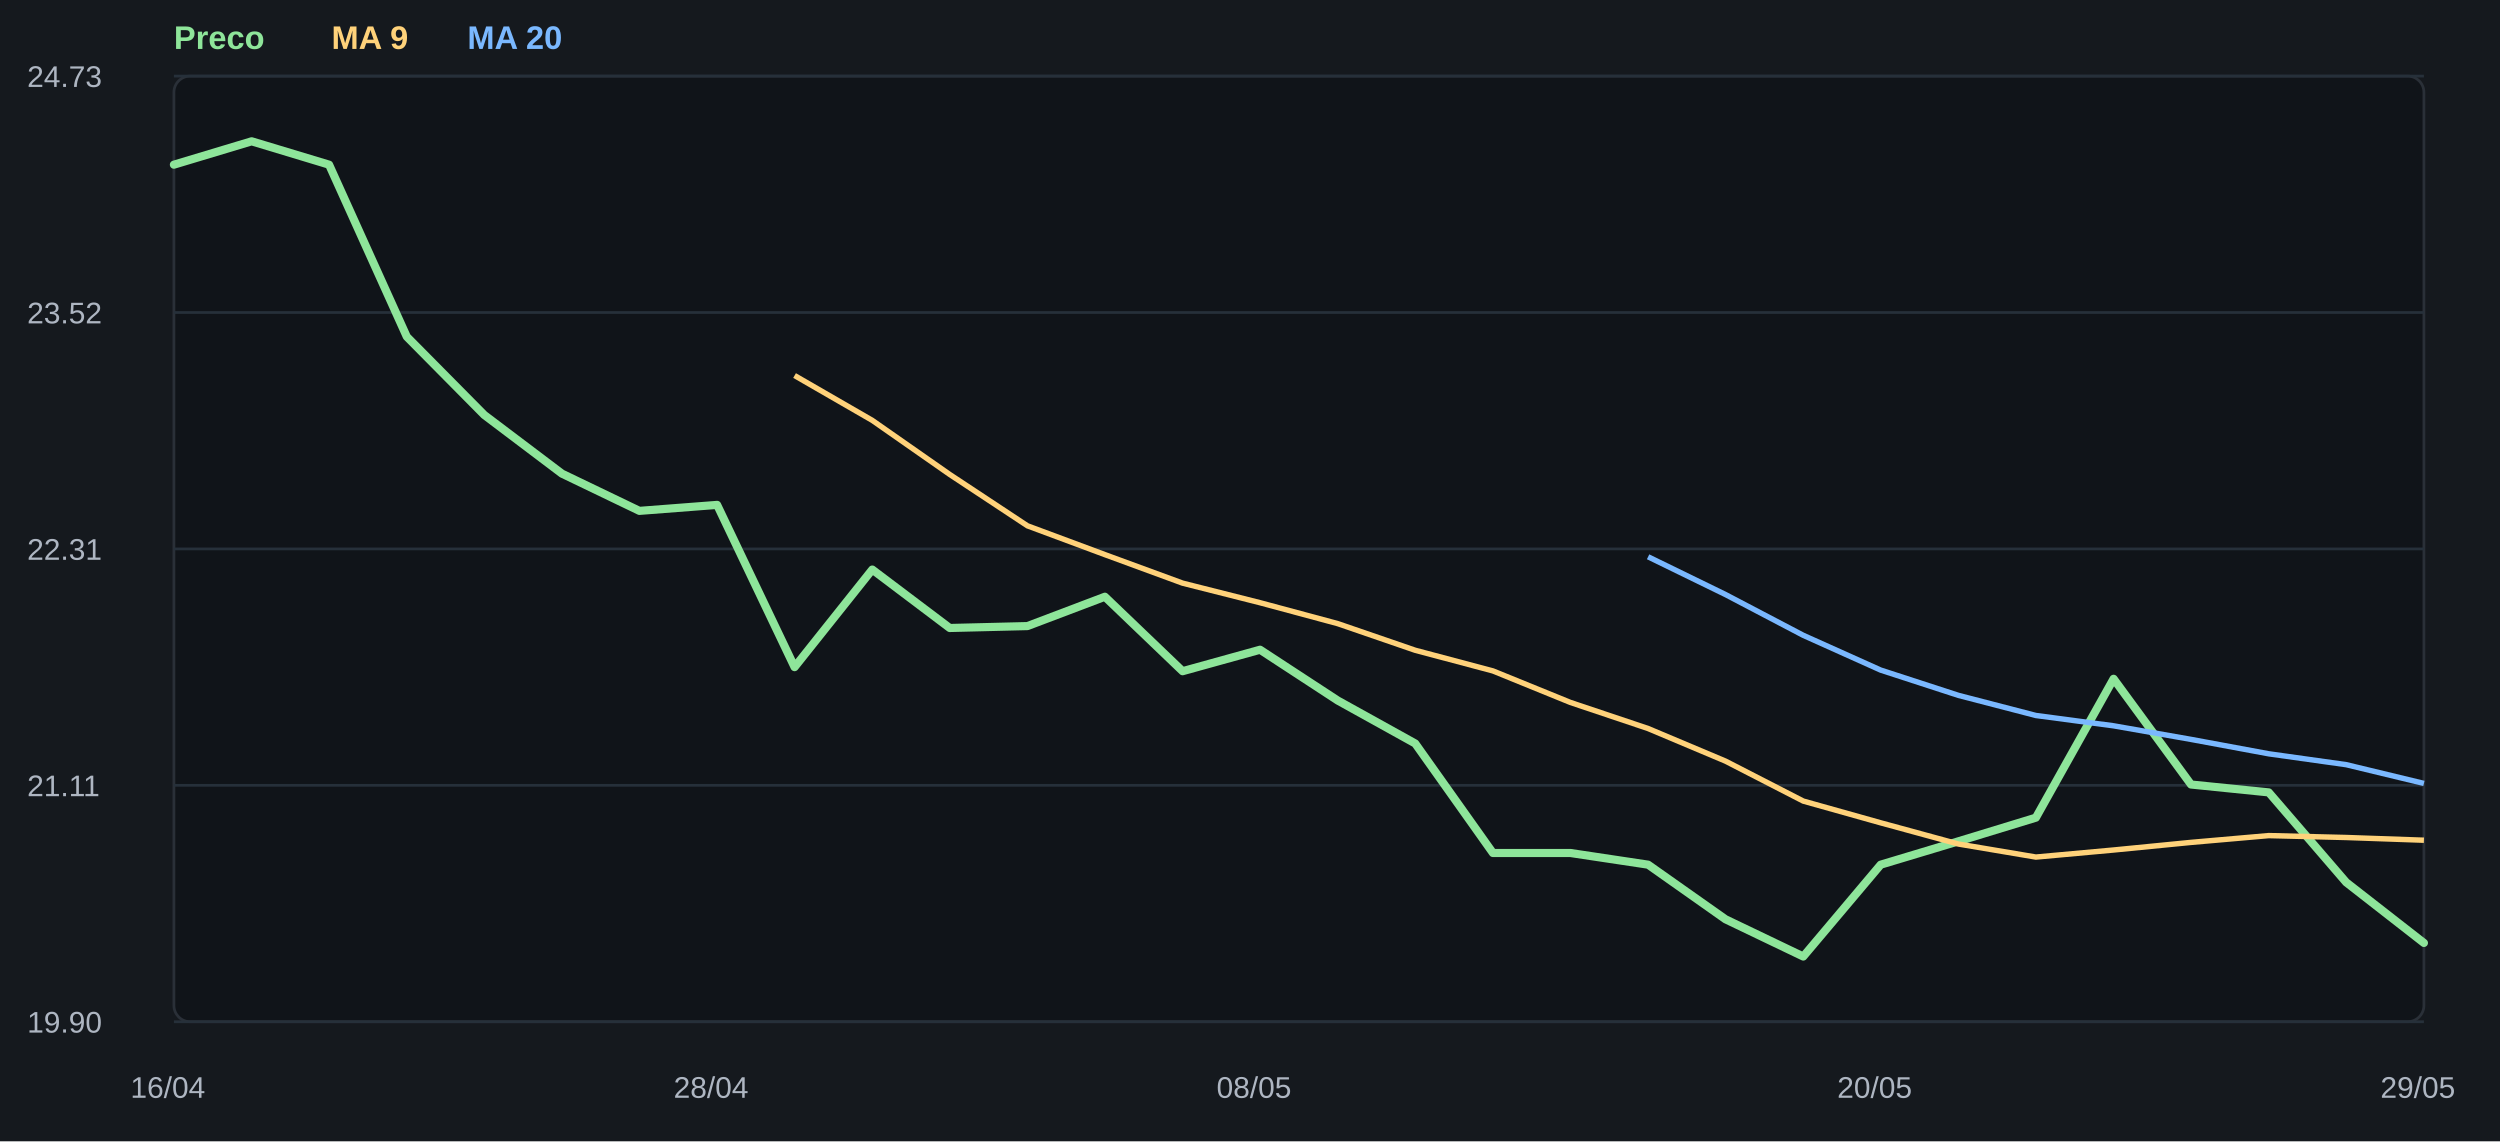
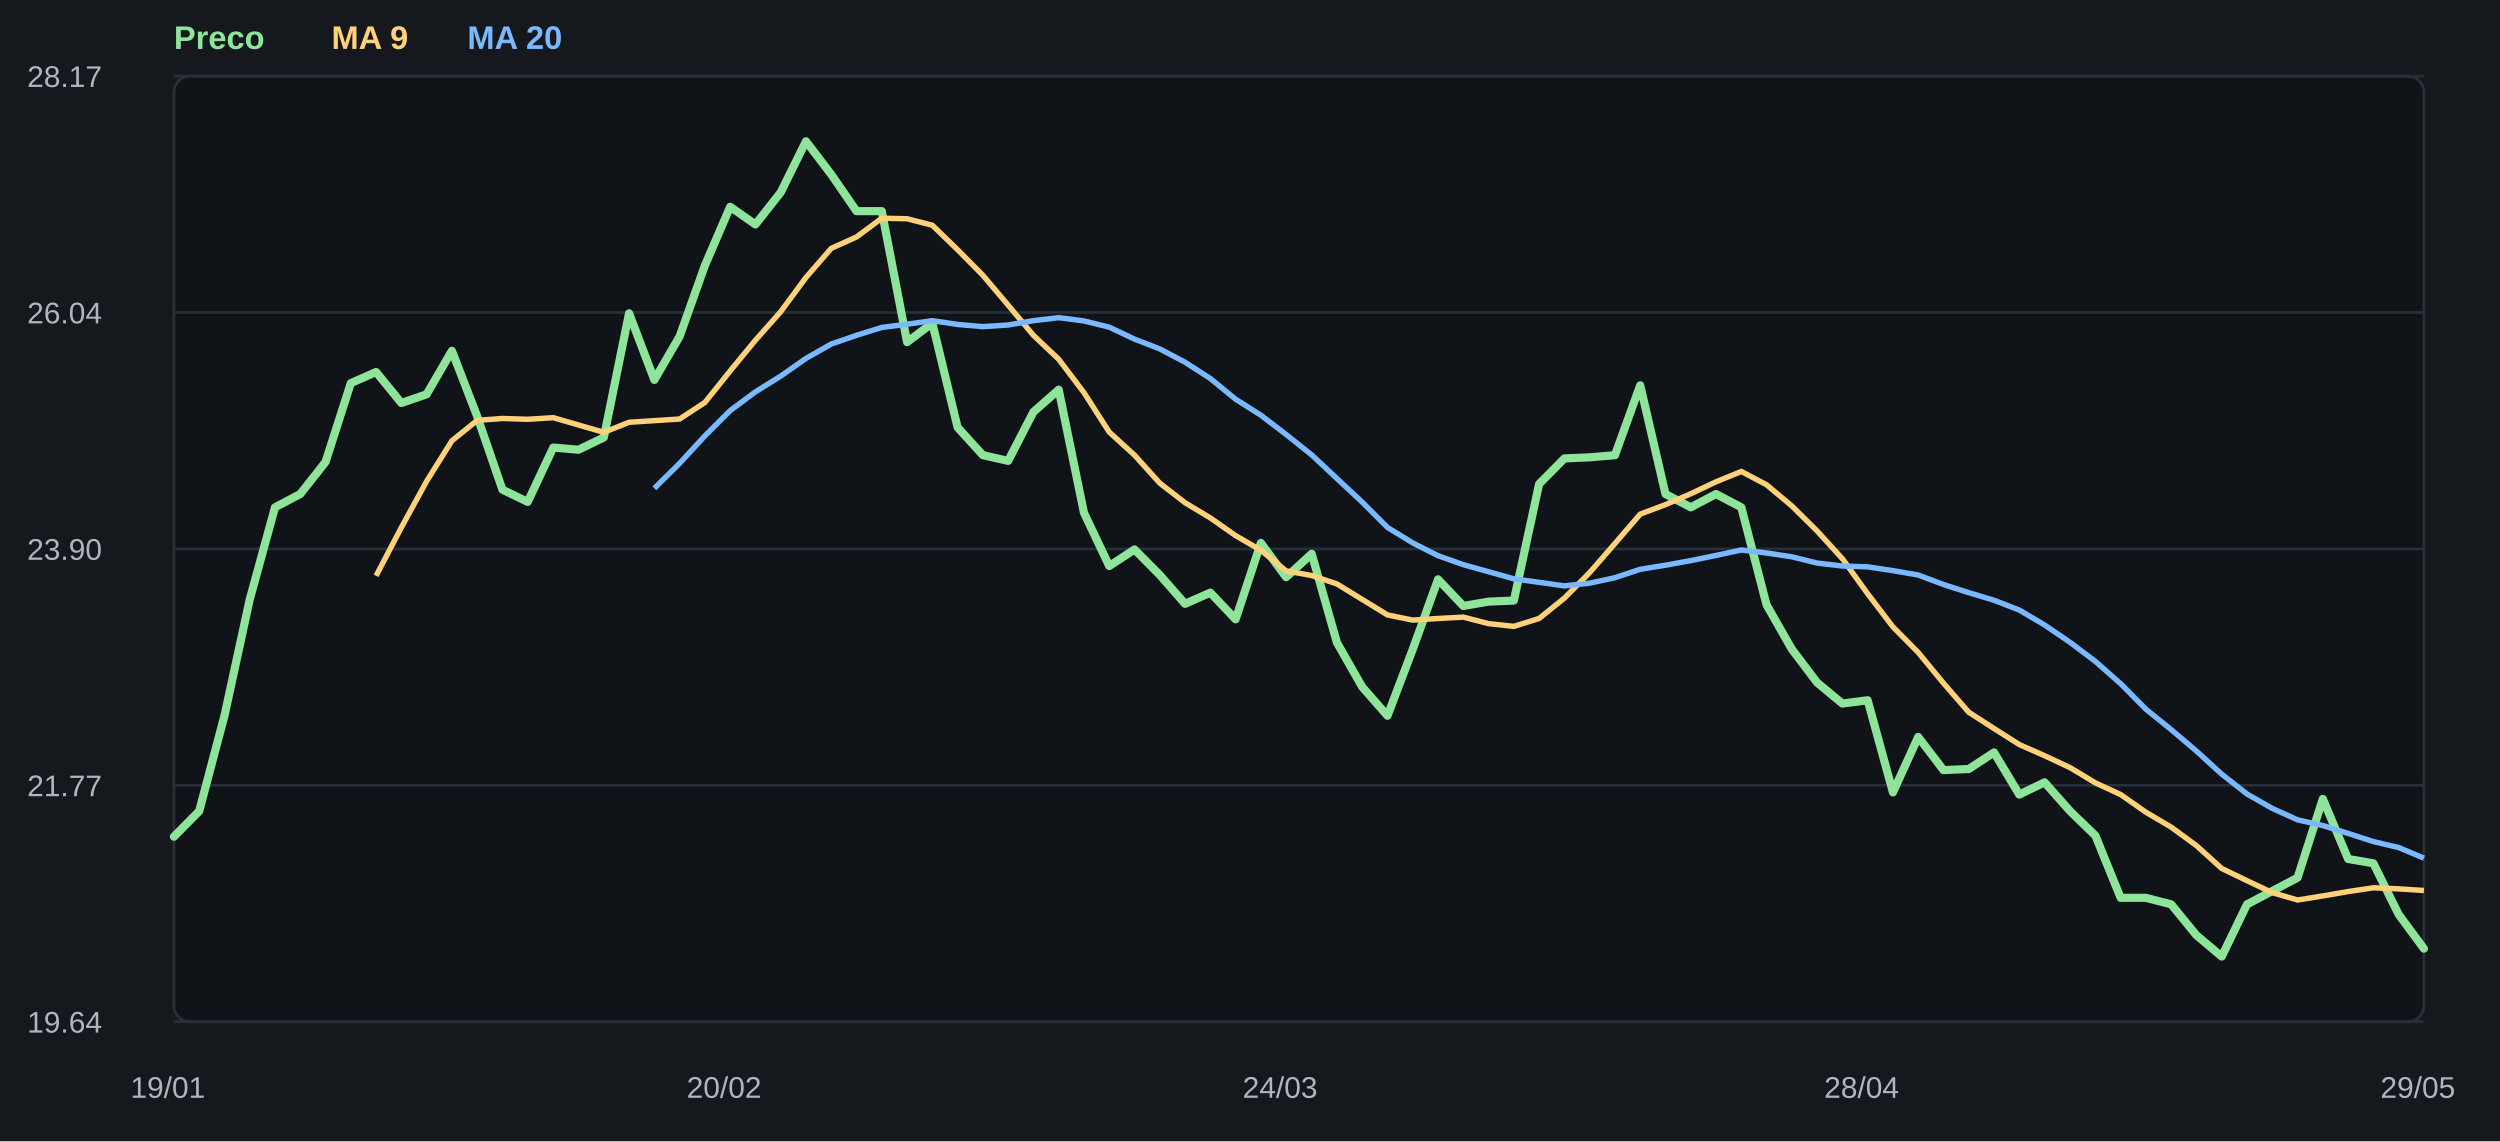
<svg xmlns="http://www.w3.org/2000/svg" width="920" height="420" viewBox="0 0 920 420">
  <rect width="100%" height="100%" fill="#15191E" />
  <rect x="64" y="28" width="828" height="348" rx="6" fill="#101419" stroke="#2A3038" />
  <text x="64" y="18" fill="#8EE59A" font-size="12" font-family="Arial" font-weight="700">Preco</text>
  <text x="122" y="18" fill="#FFD27A" font-size="12" font-family="Arial" font-weight="700">MA 9</text>
  <text x="172" y="18" fill="#7AB8FF" font-size="12" font-family="Arial" font-weight="700">MA 20</text>
  <line x1="64" y1="376.0" x2="892" y2="376.0" stroke="#26303A" stroke-width="1" />
-   <text x="10" y="380.0" fill="#AEB6C2" font-size="11" font-family="Arial">19.90</text>
+   <text x="10" y="380.0" fill="#AEB6C2" font-size="11" font-family="Arial">19.64</text>
  <line x1="64" y1="289.0" x2="892" y2="289.0" stroke="#26303A" stroke-width="1" />
-   <text x="10" y="293.0" fill="#AEB6C2" font-size="11" font-family="Arial">21.11</text>
+   <text x="10" y="293.0" fill="#AEB6C2" font-size="11" font-family="Arial">21.77</text>
  <line x1="64" y1="202.0" x2="892" y2="202.0" stroke="#26303A" stroke-width="1" />
-   <text x="10" y="206.0" fill="#AEB6C2" font-size="11" font-family="Arial">22.31</text>
+   <text x="10" y="206.0" fill="#AEB6C2" font-size="11" font-family="Arial">23.90</text>
  <line x1="64" y1="115.0" x2="892" y2="115.0" stroke="#26303A" stroke-width="1" />
-   <text x="10" y="119.0" fill="#AEB6C2" font-size="11" font-family="Arial">23.52</text>
+   <text x="10" y="119.0" fill="#AEB6C2" font-size="11" font-family="Arial">26.04</text>
  <line x1="64" y1="28.0" x2="892" y2="28.0" stroke="#26303A" stroke-width="1" />
-   <text x="10" y="32.0" fill="#AEB6C2" font-size="11" font-family="Arial">24.73</text>
-   <polyline points="64.0,60.6 92.6,52.0 121.1,60.6 149.7,123.9 178.2,152.7 206.8,174.3 235.3,188.0 263.9,185.8 292.4,245.5 321.0,209.6 349.5,231.1 378.1,230.4 406.6,219.6 435.2,247.0 463.7,239.1 492.3,257.8 520.8,273.6 549.4,313.9 577.9,313.9 606.5,318.2 635.0,338.3 663.6,352.0 692.1,318.2 720.7,309.6 749.2,300.9 777.8,249.8 806.3,288.7 834.9,291.6 863.4,324.7 892.0,347.0" fill="none" stroke="#8EE59A" stroke-width="3" stroke-linecap="round" stroke-linejoin="round" />
-   <polyline points="292.4,138.2 321.0,154.7 349.5,174.6 378.1,193.5 406.6,204.1 435.2,214.6 463.7,221.8 492.3,229.5 520.8,239.3 549.4,246.9 577.9,258.5 606.5,268.1 635.0,280.1 663.6,294.8 692.1,302.8 720.7,310.6 749.2,315.4 777.8,312.8 806.3,310.0 834.9,307.5 863.4,308.2 892.0,309.2" fill="none" stroke="#FFD27A" stroke-width="2" />
-   <polyline points="606.5,204.9 635.0,218.8 663.6,233.8 692.1,246.6 720.7,255.9 749.2,263.3 777.8,267.1 806.3,272.1 834.9,277.4 863.4,281.4 892.0,288.3" fill="none" stroke="#7AB8FF" stroke-width="2" />
-   <text x="48.0" y="404" fill="#AEB6C2" font-size="11" font-family="Arial">16/04</text>
-   <text x="247.9" y="404" fill="#AEB6C2" font-size="11" font-family="Arial">28/04</text>
-   <text x="447.7" y="404" fill="#AEB6C2" font-size="11" font-family="Arial">08/05</text>
-   <text x="676.1" y="404" fill="#AEB6C2" font-size="11" font-family="Arial">20/05</text>
+   <text x="10" y="32.0" fill="#AEB6C2" font-size="11" font-family="Arial">28.17</text>
+   <polyline points="64.0,307.9 73.3,298.5 82.6,263.4 91.9,220.6 101.2,186.7 110.5,181.8 119.8,170.0 129.1,141.0 138.4,136.9 147.7,148.3 157.0,145.1 166.3,129.1 175.6,153.2 184.9,180.2 194.2,184.7 203.6,164.7 212.9,165.5 222.2,161.0 231.5,115.3 240.8,139.8 250.1,123.8 259.4,97.7 268.7,76.1 278.0,82.6 287.3,70.8 296.6,52.0 305.9,64.2 315.2,77.7 324.5,77.7 333.8,125.9 343.1,118.9 352.4,157.3 361.7,167.5 371.0,169.6 380.3,151.6 389.6,143.4 398.9,188.7 408.2,208.3 417.5,202.2 426.8,211.6 436.1,222.2 445.4,218.1 454.7,227.9 464.0,199.8 473.3,212.4 482.7,203.8 492.0,236.5 501.3,252.8 510.6,263.4 519.9,238.9 529.2,213.2 538.5,223.0 547.8,221.4 557.1,221.0 566.4,178.1 575.7,168.7 585.0,168.3 594.3,167.5 603.6,141.8 612.9,181.8 622.2,186.7 631.5,181.8 640.8,186.7 650.1,222.6 659.4,238.9 668.7,251.2 678.0,258.9 687.3,257.7 696.6,291.6 705.9,271.2 715.2,283.4 724.5,283.0 733.8,276.9 743.1,292.4 752.4,287.9 761.8,298.5 771.1,307.5 780.4,330.4 789.7,330.4 799.0,332.8 808.3,344.2 817.6,352.0 826.9,332.8 836.2,327.9 845.5,323.0 854.8,294.0 864.1,316.1 873.4,317.7 882.7,336.5 892.0,349.1" fill="none" stroke="#8EE59A" stroke-width="3" stroke-linecap="round" stroke-linejoin="round" />
+   <polyline points="138.4,211.9 147.7,194.1 157.0,177.1 166.3,162.2 175.6,154.7 184.9,154.0 194.2,154.3 203.6,153.7 212.9,156.4 222.2,159.1 231.5,155.4 240.8,154.8 250.1,154.2 259.4,148.1 268.7,136.5 278.0,125.2 287.3,114.7 296.6,102.1 305.9,91.4 315.2,87.2 324.5,80.3 333.8,80.5 343.1,82.9 352.4,91.9 361.7,101.3 371.0,112.3 380.3,123.4 389.6,132.2 398.9,144.5 408.2,159.0 417.5,167.5 426.8,177.8 436.1,185.0 445.4,190.6 454.7,197.1 464.0,202.5 473.3,210.1 482.7,211.8 492.0,214.9 501.3,220.6 510.6,226.3 519.9,228.2 529.2,227.6 538.5,227.1 547.8,229.5 557.1,230.5 566.4,227.6 575.7,220.1 585.0,210.7 594.3,200.0 603.6,189.2 612.9,185.7 622.2,181.7 631.5,177.3 640.8,173.5 650.1,178.4 659.4,186.2 668.7,195.4 678.0,205.6 687.3,218.5 696.6,230.7 705.9,240.1 715.2,251.4 724.5,262.1 733.8,268.1 743.1,274.0 752.4,278.1 761.8,282.5 771.1,288.1 780.4,292.4 789.7,298.9 799.0,304.4 808.3,311.2 817.6,319.6 826.9,324.1 836.2,328.5 845.5,331.2 854.8,329.7 864.1,328.1 873.4,326.7 882.7,327.1 892.0,327.7" fill="none" stroke="#FFD27A" stroke-width="2" />
+   <polyline points="240.8,179.7 250.1,170.5 259.4,160.4 268.7,151.1 278.0,144.2 287.3,138.4 296.6,131.9 305.9,126.6 315.2,123.4 324.5,120.5 333.8,119.3 343.1,118.0 352.4,119.4 361.7,120.2 371.0,119.6 380.3,118.0 389.6,116.9 398.9,118.1 408.2,120.4 417.5,124.8 426.8,128.4 436.1,133.3 445.4,139.3 454.7,146.9 464.0,152.8 473.3,159.9 482.7,167.4 492.0,176.1 501.3,184.8 510.6,194.1 519.9,199.8 529.2,204.5 538.5,207.8 547.8,210.4 557.1,213.0 566.4,214.3 575.7,215.6 585.0,214.6 594.3,212.6 603.6,209.5 612.9,208.0 622.2,206.3 631.5,204.4 640.8,202.4 650.1,203.5 659.4,204.9 668.7,207.2 678.0,208.3 687.3,208.6 696.6,210.0 705.9,211.6 715.2,215.1 724.5,218.1 733.8,220.9 743.1,224.5 752.4,230.0 761.8,236.4 771.1,243.4 780.4,251.6 789.7,261.0 799.0,268.5 808.3,276.4 817.6,284.9 826.9,292.2 836.2,297.5 845.5,301.7 854.8,303.8 864.1,306.7 873.4,309.7 882.7,311.9 892.0,315.8" fill="none" stroke="#7AB8FF" stroke-width="2" />
+   <text x="48.0" y="404" fill="#AEB6C2" font-size="11" font-family="Arial">19/01</text>
+   <text x="252.7" y="404" fill="#AEB6C2" font-size="11" font-family="Arial">20/02</text>
+   <text x="457.3" y="404" fill="#AEB6C2" font-size="11" font-family="Arial">24/03</text>
+   <text x="671.3" y="404" fill="#AEB6C2" font-size="11" font-family="Arial">28/04</text>
  <text x="876.0" y="404" fill="#AEB6C2" font-size="11" font-family="Arial">29/05</text>
</svg>
